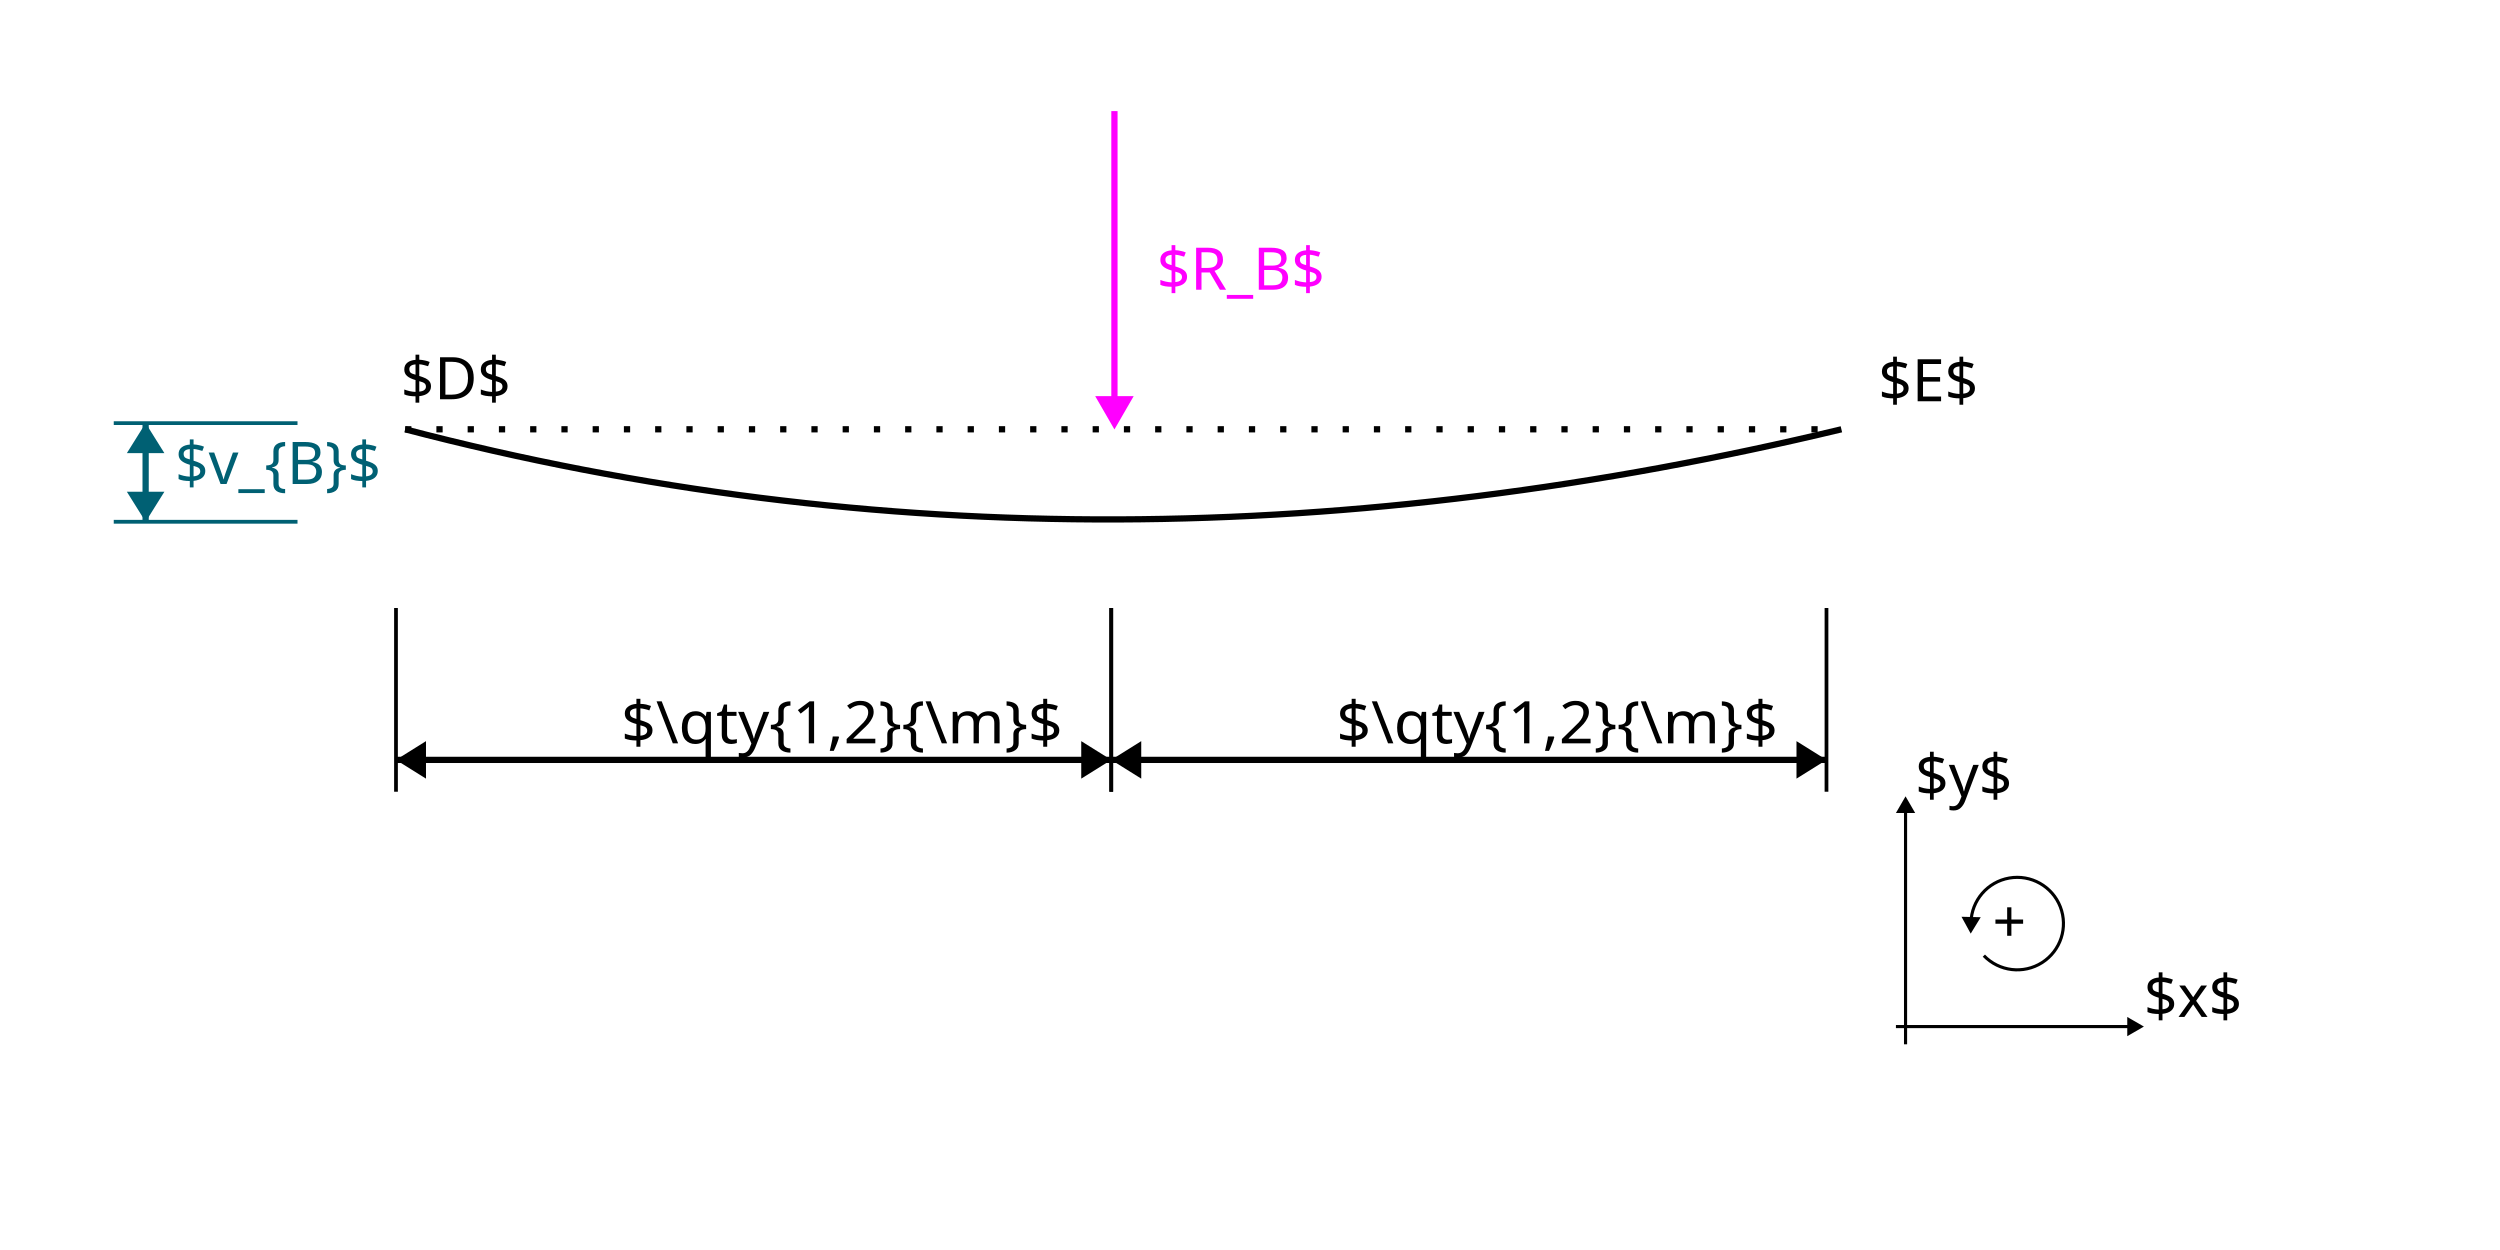
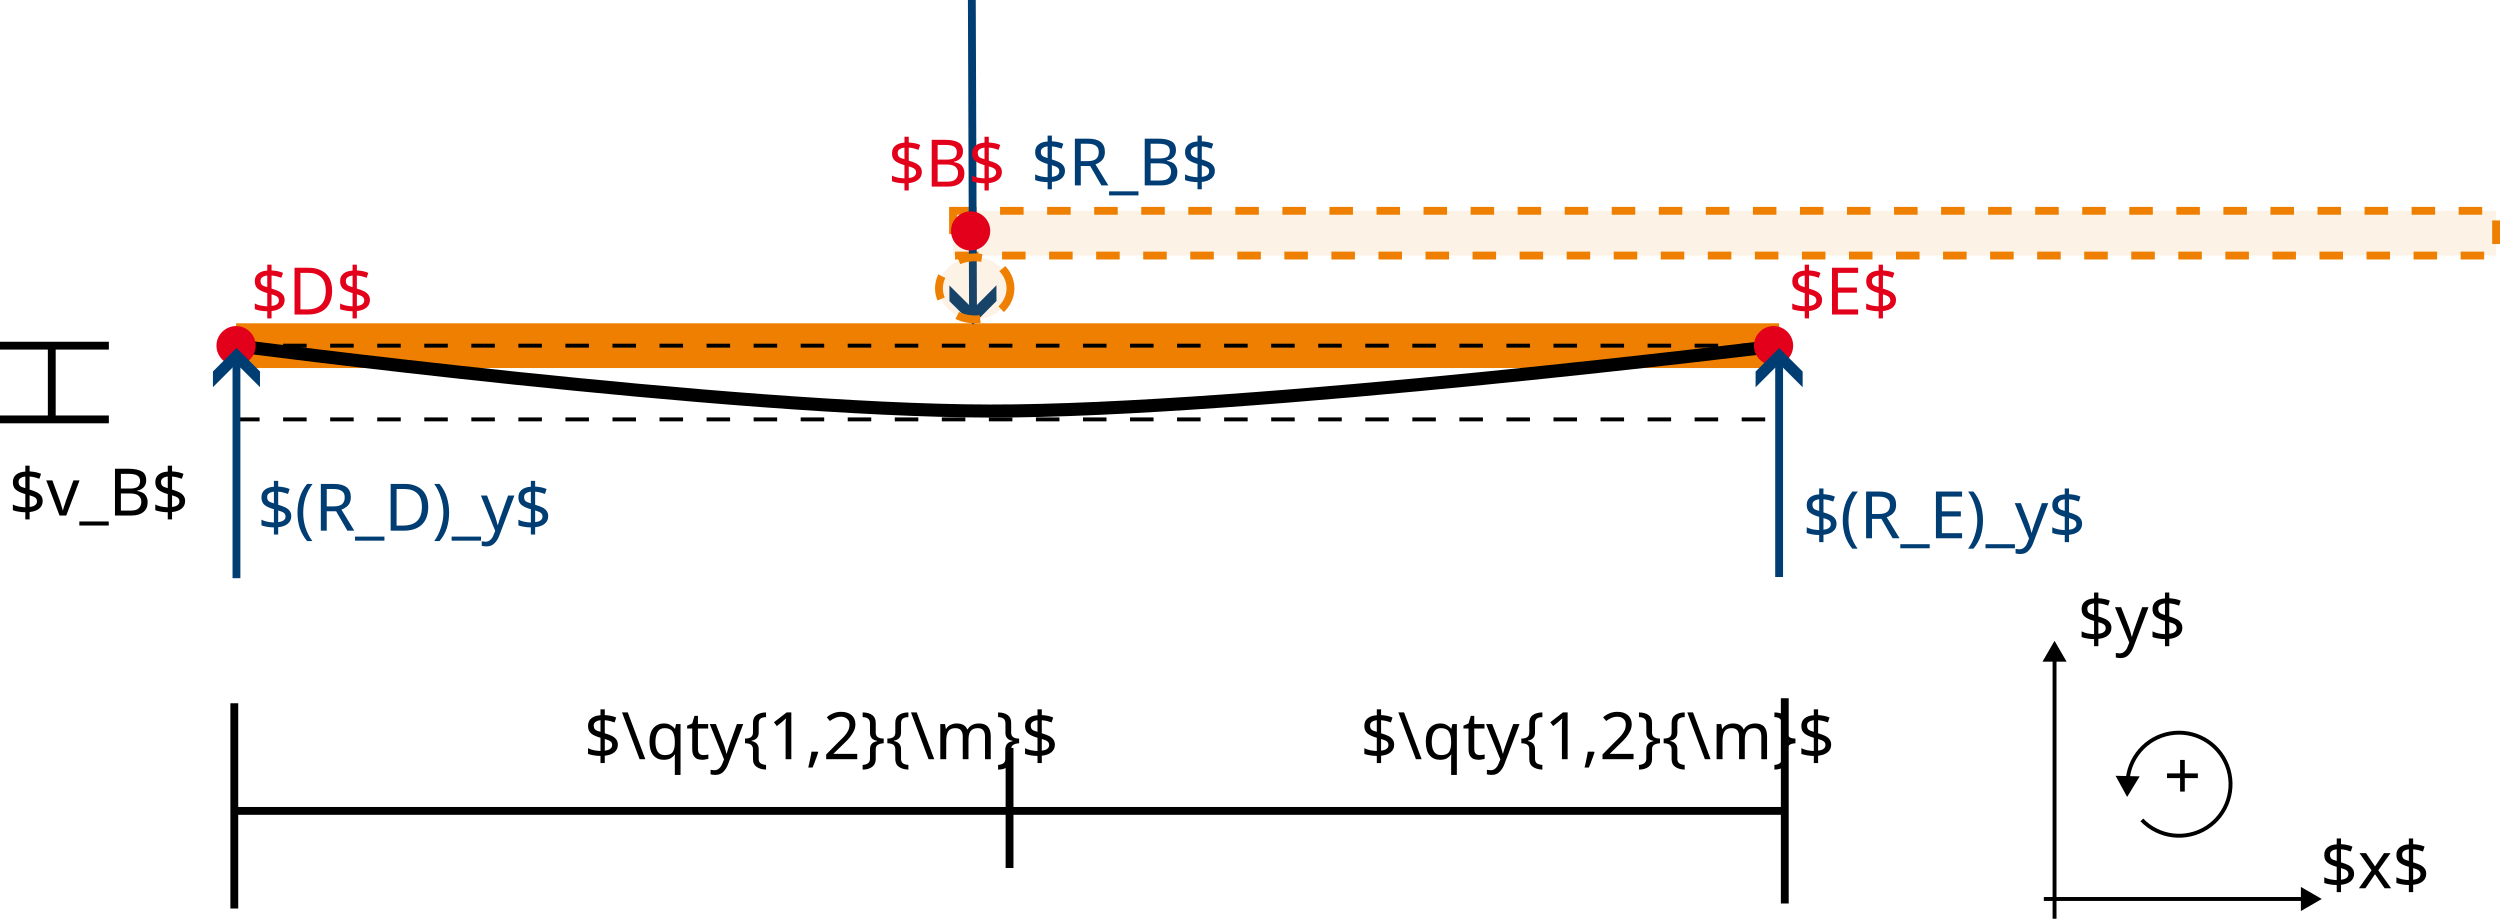
- <svg xmlns="http://www.w3.org/2000/svg" width="240mm" height="120mm" viewBox="0 0 240 120" version="1.1" id="svg8">
+ <svg xmlns="http://www.w3.org/2000/svg" width="191.284mm" height="70.296mm" viewBox="0 0 191.284 70.296" version="1.1" id="svg8">
  <defs id="defs2">
-     <marker orient="auto" refY="0" refX="0" id="DistanceStart-7-5-4" style="overflow:visible" markerWidth="1" markerHeight="1" viewBox="0 0 1 1" preserveAspectRatio="xMidYMid">
-       <g transform="scale(0.6)" id="g13-0-2-5">
-         <path d="m 0,-40 v 0" id="path11-0-2-9" />
-         <path d="M 0,0 8,5 V -5 Z" style="fill:context-stroke;fill-rule:evenodd;stroke:none" id="path12-1-7-7" />
-         <path d="M 0,-8 V 40" style="fill:none;stroke:context-stroke;stroke-width:1;stroke-linecap:square" id="path13-0-1-5" />
-       </g>
+     <marker style="overflow:visible" id="ArrowWideHeavy" refX="0" refY="0" orient="auto-start-reverse" markerWidth="1" markerHeight="1" viewBox="0 0 1 1" preserveAspectRatio="xMidYMid">
+       <path style="fill:context-stroke;fill-rule:evenodd;stroke:none" d="m 1,0 -3,3 h -2 l 3,-3 -3,-3 h 2 z" id="path3" />
    </marker>
-     <marker orient="auto" refY="0" refX="0" id="DistanceEnd-3-5-3" style="overflow:visible" markerWidth="1" markerHeight="1" viewBox="0 0 1 1" preserveAspectRatio="xMidYMid">
-       <g transform="scale(0.6)" id="g16-0-2-9">
-         <path d="m 0,-40 v 0" id="path14-0-1-0" />
-         <path d="M 0,0 -8,5 V -5 Z" style="fill:context-stroke;fill-rule:evenodd;stroke:none" id="path15-3-1-5" />
-         <path d="M 0,-8 V 40" style="fill:none;stroke:context-stroke;stroke-width:1;stroke-linecap:square" id="path16-8-0-5" />
-       </g>
+     <marker style="overflow:visible" id="ArrowWideHeavy-9" refX="0" refY="0" orient="auto-start-reverse" markerWidth="1" markerHeight="1" viewBox="0 0 1 1" preserveAspectRatio="xMidYMid">
+       <path style="fill:context-stroke;fill-rule:evenodd;stroke:none" d="m 1,0 -3,3 h -2 l 3,-3 -3,-3 h 2 z" id="path3-8" />
    </marker>
-     <marker style="overflow:visible" id="Triangle" refX="0" refY="0" orient="auto-start-reverse" markerWidth="1" markerHeight="1" viewBox="0 0 1 1" preserveAspectRatio="xMidYMid">
-       <path transform="scale(0.5)" style="fill:context-stroke;fill-rule:evenodd;stroke:context-stroke;stroke-width:1pt" d="M 5.77,0 -2.88,5 V -5 Z" id="path135" />
+     <marker style="overflow:visible" id="Triangle-9" refX="0" refY="0" orient="auto-start-reverse" markerWidth="1" markerHeight="1" viewBox="0 0 1 1" preserveAspectRatio="xMidYMid">
+       <path transform="scale(0.5)" style="fill:context-stroke;fill-rule:evenodd;stroke:context-stroke;stroke-width:1pt" d="M 5.77,0 -2.88,5 V -5 Z" id="path135-3" />
    </marker>
-     <marker style="overflow:visible" id="Triangle-8" refX="0" refY="0" orient="auto-start-reverse" markerWidth="1" markerHeight="1" viewBox="0 0 1 1" preserveAspectRatio="xMidYMid">
-       <path transform="scale(0.5)" style="fill:context-stroke;fill-rule:evenodd;stroke:context-stroke;stroke-width:1pt" d="M 5.77,0 -2.88,5 V -5 Z" id="path135-7" />
+     <marker style="overflow:visible" id="Triangle-8-8" refX="0" refY="0" orient="auto-start-reverse" markerWidth="1" markerHeight="1" viewBox="0 0 1 1" preserveAspectRatio="xMidYMid">
+       <path transform="scale(0.5)" style="fill:context-stroke;fill-rule:evenodd;stroke:context-stroke;stroke-width:1pt" d="M 5.77,0 -2.88,5 V -5 Z" id="path135-7-0" />
    </marker>
-     <marker orient="auto" refY="0" refX="0" id="DistanceStart" style="overflow:visible" markerWidth="1" markerHeight="1" viewBox="0 0 1 1" preserveAspectRatio="xMidYMid">
-       <g transform="scale(0.6)" id="g13">
-         <path d="m 0,-40 v 0" id="path11" />
-         <path d="M 0,0 8,5 V -5 Z" style="fill:context-stroke;fill-rule:evenodd;stroke:none" id="path12" />
-         <path d="M 0,-8 V 40" style="fill:none;stroke:context-stroke;stroke-width:1;stroke-linecap:square" id="path13" />
-       </g>
+     <marker style="overflow:visible" id="ArrowWideHeavy-2" refX="0" refY="0" orient="auto-start-reverse" markerWidth="1" markerHeight="1" viewBox="0 0 1 1" preserveAspectRatio="xMidYMid">
+       <path style="fill:context-stroke;fill-rule:evenodd;stroke:none" d="m 1,0 -3,3 h -2 l 3,-3 -3,-3 h 2 z" id="path3-4" />
    </marker>
-     <marker orient="auto" refY="0" refX="0" id="DistanceEnd" style="overflow:visible" markerWidth="1" markerHeight="1" viewBox="0 0 1 1" preserveAspectRatio="xMidYMid">
-       <g transform="scale(0.6)" id="g16">
-         <path d="m 0,-40 v 0" id="path14" />
-         <path d="M 0,0 -8,5 V -5 Z" style="fill:context-stroke;fill-rule:evenodd;stroke:none" id="path15" />
-         <path d="M 0,-8 V 40" style="fill:none;stroke:context-stroke;stroke-width:1;stroke-linecap:square" id="path16" />
-       </g>
+     <marker style="overflow:visible" id="Dot-1-1" refX="0" refY="0" orient="auto" markerWidth="1" markerHeight="1" viewBox="0 0 1 1" preserveAspectRatio="xMidYMid">
+       <path transform="scale(0.5)" style="fill:context-stroke;fill-rule:evenodd;stroke:none" d="M 5,0 C 5,2.76 2.76,5 0,5 -2.76,5 -5,2.76 -5,0 c 0,-2.76 2.3,-5 5,-5 2.76,0 5,2.24 5,5 z" id="path17-9-9" />
    </marker>
-     <marker orient="auto" refY="0" refX="0" id="DistanceStart-7-5-4-5" style="overflow:visible" markerWidth="1" markerHeight="1" viewBox="0 0 1 1" preserveAspectRatio="xMidYMid">
-       <g transform="scale(0.6)" id="g13-0-2-5-5">
-         <path d="m 0,-40 v 0" id="path11-0-2-9-5" />
-         <path d="M 0,0 8,5 V -5 Z" style="fill:context-stroke;fill-rule:evenodd;stroke:none" id="path12-1-7-7-8" />
-         <path d="M 0,-8 V 40" style="fill:none;stroke:context-stroke;stroke-width:1;stroke-linecap:square" id="path13-0-1-5-2" />
-       </g>
+     <marker style="overflow:visible" id="Dot-1-1-2" refX="0" refY="0" orient="auto" markerWidth="1" markerHeight="1" viewBox="0 0 1 1" preserveAspectRatio="xMidYMid">
+       <path transform="scale(0.5)" style="fill:context-stroke;fill-rule:evenodd;stroke:none" d="M 5,0 C 5,2.76 2.76,5 0,5 -2.76,5 -5,2.76 -5,0 c 0,-2.76 2.3,-5 5,-5 2.76,0 5,2.24 5,5 z" id="path17-9-9-0" />
    </marker>
-     <marker orient="auto" refY="0" refX="0" id="DistanceEnd-3-5-3-9" style="overflow:visible" markerWidth="1" markerHeight="1" viewBox="0 0 1 1" preserveAspectRatio="xMidYMid">
-       <g transform="scale(0.6)" id="g16-0-2-9-8">
-         <path d="m 0,-40 v 0" id="path14-0-1-0-2" />
-         <path d="M 0,0 -8,5 V -5 Z" style="fill:context-stroke;fill-rule:evenodd;stroke:none" id="path15-3-1-5-0" />
-         <path d="M 0,-8 V 40" style="fill:none;stroke:context-stroke;stroke-width:1;stroke-linecap:square" id="path16-8-0-5-7" />
-       </g>
+     <marker style="overflow:visible" id="Dot-1-1-26" refX="0" refY="0" orient="auto" markerWidth="1" markerHeight="1" viewBox="0 0 1 1" preserveAspectRatio="xMidYMid">
+       <path transform="scale(0.5)" style="fill:context-stroke;fill-rule:evenodd;stroke:none" d="M 5,0 C 5,2.76 2.76,5 0,5 -2.76,5 -5,2.76 -5,0 c 0,-2.76 2.3,-5 5,-5 2.76,0 5,2.24 5,5 z" id="path17-9-9-1" />
    </marker>
  </defs>
-   <g id="layer1" transform="translate(0,-177)">
-     <text xml:space="preserve" style="font-size:5.644px;font-family:'Noto Sans Inscriptional Parthian';-inkscape-font-specification:'Noto Sans Inscriptional Parthian';text-align:start;writing-mode:lr-tb;direction:ltr;text-anchor:start;fill:#000000;fill-opacity:1;stroke:none;stroke-width:0.6;stroke-miterlimit:35.2;stroke-dasharray:none;stroke-dashoffset:0;stroke-opacity:1" x="205.815" y="274.627" id="text6-5-6">
-       <tspan id="tspan6-0-03" style="fill:#000000;fill-opacity:1;stroke:none;stroke-width:0.6;stroke-dasharray:none" x="205.815" y="274.627">$x$</tspan>
+   <g id="layer1" transform="translate(-34.39053,-210.5521)">
+     <rect style="fill:#ee7f00;fill-opacity:1;stroke:none;stroke-width:0.6;stroke-miterlimit:35.2;stroke-dasharray:none;stroke-dashoffset:0;stroke-opacity:1" id="rect13" width="118.064" height="3.423" x="52.453" y="235.289" />
+     <rect style="fill:#ee7f00;fill-opacity:0.1;stroke:#ee7f00;stroke-width:0.6;stroke-miterlimit:35.2;stroke-dasharray:1.8, 1.8;stroke-dashoffset:0;stroke-opacity:1" id="rect13-4" width="118.064" height="3.423" x="107.311" y="226.682" />
+     <path style="fill:none;stroke:#000000;stroke-width:1;stroke-miterlimit:35.2;stroke-dasharray:none;stroke-opacity:1" d="m 52.453,237 c 0,0 37.781,4.97 57.668,5.003 19.887,0.033 60.396,-5.003 60.396,-5.003" id="path2" />
+     <text xml:space="preserve" style="font-size:5.014px;font-family:'Noto Sans Inscriptional Parthian';-inkscape-font-specification:'Noto Sans Inscriptional Parthian';text-align:start;writing-mode:lr-tb;direction:ltr;text-anchor:start;fill:#003d73;fill-opacity:1;stroke:none;stroke-width:0.6;stroke-miterlimit:35.2;stroke-dasharray:none;stroke-dashoffset:0;stroke-opacity:1" x="54.082" y="251.158" id="text6-5-1">
+       <tspan id="tspan6-0-0" style="fill:#003d73;fill-opacity:1;stroke:none;stroke-width:0.6;stroke-dasharray:none" x="54.082" y="251.158">$(R_D)_y$</tspan>
    </text>
-     <text xml:space="preserve" style="font-size:5.644px;font-family:'Noto Sans Inscriptional Parthian';-inkscape-font-specification:'Noto Sans Inscriptional Parthian';text-align:start;writing-mode:lr-tb;direction:ltr;text-anchor:start;fill:#000000;fill-opacity:1;stroke:none;stroke-width:0.6;stroke-miterlimit:35.2;stroke-dasharray:none;stroke-dashoffset:0;stroke-opacity:1" x="183.856" y="253.447" id="text6-5-6-5">
-       <tspan id="tspan6-0-03-9" style="fill:#000000;fill-opacity:1;stroke:none;stroke-width:0.6;stroke-dasharray:none" x="183.856" y="253.447">$y$</tspan>
+     <text xml:space="preserve" style="font-size:5.014px;font-family:'Noto Sans Inscriptional Parthian';-inkscape-font-specification:'Noto Sans Inscriptional Parthian';text-align:start;writing-mode:lr-tb;direction:ltr;text-anchor:start;fill:#003d73;fill-opacity:1;stroke:none;stroke-width:0.6;stroke-miterlimit:35.2;stroke-dasharray:none;stroke-dashoffset:0;stroke-opacity:1" x="172.318" y="251.738" id="text6-5-1-2">
+       <tspan id="tspan6-0-0-2" style="fill:#003d73;fill-opacity:1;stroke:none;stroke-width:0.6;stroke-dasharray:none" x="172.318" y="251.738">$(R_E)_y$</tspan>
    </text>
-     <path style="fill:#000000;fill-opacity:1;stroke:#000000;stroke-width:0.6;stroke-miterlimit:35.2;stroke-dasharray:none;stroke-dashoffset:0;stroke-opacity:1;marker-start:url(#DistanceStart-7-5-4);marker-end:url(#DistanceEnd-3-5-3)" d="M 106.679,249.949 H 38.015" id="path6-6-8-3" />
-     <text xml:space="preserve" style="font-size:5.749px;font-family:'Noto Sans Inscriptional Parthian';-inkscape-font-specification:'Noto Sans Inscriptional Parthian';text-align:start;writing-mode:lr-tb;direction:ltr;text-anchor:start;fill:#000000;fill-opacity:1;stroke:none;stroke-width:0.6;stroke-miterlimit:35.2;stroke-dasharray:none;stroke-dashoffset:0;stroke-opacity:1" x="58.527" y="252.98" id="text7-4-7-2" transform="scale(1.018598,0.9817419)">
-       <tspan id="tspan7-0-6-6" style="stroke:none;stroke-width:0.6" x="58.527" y="252.98">$\qty{1,2}{\m}$</tspan>
+     <g id="g18" transform="translate(35.83017,-12.81886)">
+       <text xml:space="preserve" style="font-size:5.014px;font-family:'Noto Sans Inscriptional Parthian';-inkscape-font-specification:'Noto Sans Inscriptional Parthian';text-align:start;writing-mode:lr-tb;direction:ltr;text-anchor:start;fill:#000000;fill-opacity:1;stroke:none;stroke-width:0.6;stroke-miterlimit:35.2;stroke-dasharray:none;stroke-dashoffset:0;stroke-opacity:1" x="176.087" y="291.335" id="text6-5-6-3">
+         <tspan id="tspan6-0-03-90" style="fill:#000000;fill-opacity:1;stroke:none;stroke-width:0.6;stroke-dasharray:none" x="176.087" y="291.335">$x$</tspan>
+       </text>
+       <text xml:space="preserve" style="font-size:5.014px;font-family:'Noto Sans Inscriptional Parthian';-inkscape-font-specification:'Noto Sans Inscriptional Parthian';text-align:start;writing-mode:lr-tb;direction:ltr;text-anchor:start;fill:#000000;fill-opacity:1;stroke:none;stroke-width:0.6;stroke-miterlimit:35.2;stroke-dasharray:none;stroke-dashoffset:0;stroke-opacity:1" x="157.521" y="272.521" id="text6-5-6-5-5">
+         <tspan id="tspan6-0-03-9-2" style="fill:#000000;fill-opacity:1;stroke:none;stroke-width:0.6;stroke-dasharray:none" x="157.521" y="272.521">$y$</tspan>
+       </text>
+       <path style="fill:#000000;fill-opacity:1;stroke:#000000;stroke-width:0.3;stroke-miterlimit:35.2;stroke-dasharray:none;stroke-dashoffset:0;stroke-opacity:1;marker-end:url(#Triangle-9)" d="M 155.761,293.667 V 273.467" id="path7-2" />
+       <path style="fill:#000000;fill-opacity:1;stroke:#000000;stroke-width:0.3;stroke-miterlimit:35.2;stroke-dasharray:none;stroke-dashoffset:0;stroke-opacity:1;marker-end:url(#Triangle-8-8)" d="m 154.941,292.155 h 20.2" id="path7-0-7" />
+       <path style="fill:none;fill-opacity:1;stroke:#000000;stroke-width:0.3;stroke-miterlimit:35.2;stroke-dasharray:none;stroke-dashoffset:0;stroke-opacity:1;marker-start:url(#Triangle-9)" id="path8-3" d="m 161.341,283.283 a 3.944,3.944 0 0 1 3.26,-3.793 3.944,3.944 0 0 1 4.358,2.454 3.944,3.944 0 0 1 -1.553,4.754 3.944,3.944 0 0 1 -4.966,-0.592" />
+       <text xml:space="preserve" style="font-size:5.014px;font-family:'Noto Sans Inscriptional Parthian';-inkscape-font-specification:'Noto Sans Inscriptional Parthian';text-align:start;writing-mode:lr-tb;direction:ltr;text-anchor:start;fill:#000000;fill-opacity:1;stroke:none;stroke-width:0.3;stroke-miterlimit:35.2;stroke-dasharray:none;stroke-dashoffset:0;stroke-opacity:1" x="164.118" y="284.501" id="text8-7">
+         <tspan id="tspan8-9" style="fill:#000000;fill-opacity:1;stroke:none;stroke-width:0.3" x="164.118" y="284.501">+</tspan>
+       </text>
+     </g>
+     <path style="fill-opacity:1;stroke:#000000;stroke-width:0.6;stroke-miterlimit:35.2;stroke-dasharray:none;stroke-opacity:1" d="m 52.318,264.361 v 8.236 7.469" id="path9" />
+     <path style="fill-opacity:1;stroke:#000000;stroke-width:0.6;stroke-miterlimit:35.2;stroke-dasharray:none;stroke-opacity:1" d="m 170.95,263.977 v 8.236 7.469" id="path4-6" />
+     <path style="fill-opacity:1;stroke:#000000;stroke-width:0.6;stroke-miterlimit:35.2;stroke-dasharray:none;stroke-opacity:1" d="m 111.634,267.78 v 4.817 4.368" id="path4-6-2-5-5" />
+     <text xml:space="preserve" style="font-size:5.014px;font-family:'Noto Sans Inscriptional Parthian';-inkscape-font-specification:'Noto Sans Inscriptional Parthian';text-align:start;writing-mode:lr-tb;direction:ltr;text-anchor:start;fill:#000000;fill-opacity:1;stroke:none;stroke-width:0.6;stroke-miterlimit:35.2;stroke-dasharray:none;stroke-opacity:1" x="79.069" y="268.642" id="text4-8-3-0">
+       <tspan id="tspan4-2-5-2" style="fill:#000000;fill-opacity:1;stroke:none;stroke-width:0.6" x="79.069" y="268.642">$\qty{1,2}{\m}$</tspan>
    </text>
-     <path style="fill:#000000;fill-opacity:1;stroke:#000000;stroke-width:0.6;stroke-miterlimit:35.2;stroke-dasharray:none;stroke-dashoffset:0;stroke-opacity:1;marker-start:url(#DistanceStart-7-5-4-5);marker-end:url(#DistanceEnd-3-5-3-9)" d="M 175.343,249.949 H 106.679" id="path6-6-8-3-8" />
-     <text xml:space="preserve" style="font-size:5.749px;font-family:'Noto Sans Inscriptional Parthian';-inkscape-font-specification:'Noto Sans Inscriptional Parthian';text-align:start;writing-mode:lr-tb;direction:ltr;text-anchor:start;fill:#000000;fill-opacity:1;stroke:none;stroke-width:0.6;stroke-miterlimit:35.2;stroke-dasharray:none;stroke-dashoffset:0;stroke-opacity:1" x="125.937" y="252.98" id="text7-4-7-2-5" transform="scale(1.018598,0.9817419)">
-       <tspan id="tspan7-0-6-6-8" style="stroke:none;stroke-width:0.6" x="125.937" y="252.98">$\qty{1,2}{\m}$</tspan>
+     <text xml:space="preserve" style="font-size:5.014px;font-family:'Noto Sans Inscriptional Parthian';-inkscape-font-specification:'Noto Sans Inscriptional Parthian';text-align:start;writing-mode:lr-tb;direction:ltr;text-anchor:start;fill:#000000;fill-opacity:1;stroke:none;stroke-width:0.6;stroke-miterlimit:35.2;stroke-dasharray:none;stroke-opacity:1" x="138.467" y="268.642" id="text4-8-3-0-5">
+       <tspan id="tspan4-2-5-2-9" style="fill:#000000;fill-opacity:1;stroke:none;stroke-width:0.6" x="138.467" y="268.642">$\qty{1,2}{\m}$</tspan>
    </text>
-     <path style="fill:#000000;fill-opacity:1;stroke:#000000;stroke-width:0.3;stroke-miterlimit:35.2;stroke-dasharray:none;stroke-dashoffset:0;stroke-opacity:1;marker-end:url(#Triangle)" d="M 182.933,277.253 V 254.513" id="path7" />
-     <path style="fill:#000000;fill-opacity:1;stroke:#000000;stroke-width:0.3;stroke-miterlimit:35.2;stroke-dasharray:none;stroke-dashoffset:0;stroke-opacity:1;marker-end:url(#Triangle-8)" d="m 182.009,275.551 h 22.74" id="path7-0" />
-     <path style="fill:none;fill-opacity:1;stroke:#000000;stroke-width:0.3;stroke-miterlimit:35.2;stroke-dasharray:none;stroke-dashoffset:0;stroke-opacity:1;marker-start:url(#Triangle)" id="path8" d="m 189.214,265.563 a 4.44,4.44 0 0 1 3.67,-4.27 4.44,4.44 0 0 1 4.906,2.763 4.44,4.44 0 0 1 -1.749,5.352 4.44,4.44 0 0 1 -5.591,-0.666" />
-     <text xml:space="preserve" style="font-size:5.644px;font-family:'Noto Sans Inscriptional Parthian';-inkscape-font-specification:'Noto Sans Inscriptional Parthian';text-align:start;writing-mode:lr-tb;direction:ltr;text-anchor:start;fill:#000000;fill-opacity:1;stroke:none;stroke-width:0.3;stroke-miterlimit:35.2;stroke-dasharray:none;stroke-dashoffset:0;stroke-opacity:1" x="191.282" y="267.463" id="text8">
-       <tspan id="tspan8" style="fill:#000000;fill-opacity:1;stroke:none;stroke-width:0.3" x="191.282" y="267.463">+</tspan>
+     <path style="fill:#000000;fill-opacity:1;stroke:#000000;stroke-width:0.3;stroke-miterlimit:35.2;stroke-dasharray:1.8, 1.8;stroke-dashoffset:0;stroke-opacity:1" d="M 52.453,237 H 170.517" id="path10-0" />
+     <path style="fill:#000000;fill-opacity:1;stroke:#000000;stroke-width:0.3;stroke-miterlimit:35.2;stroke-dasharray:1.8, 1.8;stroke-dashoffset:0;stroke-opacity:1" d="M 52.453,242.641 H 170.517" id="path9-9" />
+     <g id="g10" transform="matrix(0.8883173,0,0,0.8883173,17.52668,35.28932)" style="stroke-width:1.126">
+       <path style="fill-opacity:1;stroke:#000000;stroke-width:0.675;stroke-miterlimit:35.2;stroke-dasharray:none;stroke-opacity:1" d="M 28.36,227.071 H 23.443 18.984" id="path4-61-7" />
+       <path style="fill-opacity:1;stroke:#000000;stroke-width:0.675;stroke-miterlimit:35.2;stroke-dasharray:none;stroke-opacity:1" d="M 28.36,233.421 H 23.443 18.984" id="path4-61-7-2" />
+       <path style="fill:#000000;fill-opacity:1;stroke:#000000;stroke-width:0.675;stroke-miterlimit:35.2;stroke-dasharray:none;stroke-dashoffset:0;stroke-opacity:1" d="m 23.443,227.071 v 6.35" id="path11-2" />
+     </g>
+     <text xml:space="preserve" style="font-size:5.014px;font-family:'Noto Sans Inscriptional Parthian';-inkscape-font-specification:'Noto Sans Inscriptional Parthian';text-align:start;writing-mode:lr-tb;direction:ltr;text-anchor:start;fill:#000000;fill-opacity:1;stroke:none;stroke-width:0.6;stroke-miterlimit:35.2;stroke-dasharray:none;stroke-dashoffset:0;stroke-opacity:1" x="35.063" y="249.998" id="text10">
+       <tspan id="tspan10" style="stroke:none;stroke-width:0.6" x="35.063" y="249.998">$v_B$</tspan>
    </text>
-     <text xml:space="preserve" style="font-size:5.644px;font-family:'Noto Sans Inscriptional Parthian';-inkscape-font-specification:'Noto Sans Inscriptional Parthian';text-align:start;writing-mode:lr-tb;direction:ltr;text-anchor:start;fill:#006073;fill-opacity:1;stroke:none;stroke-width:0.6;stroke-miterlimit:35.2;stroke-opacity:1" x="16.801" y="223.459" id="text4-6-7">
-       <tspan id="tspan4-7-1" style="fill:#006073;fill-opacity:1;stroke:none;stroke-width:0.6;stroke-opacity:1" x="16.801" y="223.459">$v_{B}$</tspan>
+     <path style="fill:none;fill-opacity:1;stroke:#003d73;stroke-width:0.6;stroke-miterlimit:35.2;stroke-dasharray:none;stroke-dashoffset:0;stroke-opacity:1;marker-end:url(#ArrowWideHeavy-2)" d="m 108.749,210.553 0.091,24.234" id="path11-3" />
+     <text xml:space="preserve" style="font-size:5.014px;font-family:'Noto Sans Inscriptional Parthian';-inkscape-font-specification:'Noto Sans Inscriptional Parthian';text-align:start;writing-mode:lr-tb;direction:ltr;text-anchor:start;fill:#003d74;fill-opacity:1;stroke:none;stroke-width:0.6;stroke-miterlimit:35.2;stroke-dasharray:none;stroke-dashoffset:0;stroke-opacity:1" x="113.282" y="224.74" id="text11-4">
+       <tspan id="tspan11-0" style="fill:#003d74;fill-opacity:1;stroke:none;stroke-width:0.6;stroke-opacity:1" x="113.282" y="224.74">$R_B$</tspan>
    </text>
-     <text xml:space="preserve" style="font-size:5.644px;font-family:'Noto Sans Inscriptional Parthian';-inkscape-font-specification:'Noto Sans Inscriptional Parthian';text-align:start;writing-mode:lr-tb;direction:ltr;text-anchor:start;fill:#000000;fill-opacity:1;stroke:none;stroke-width:0.6;stroke-miterlimit:35.2" x="38.467" y="215.33" id="text4-1-5">
-       <tspan id="tspan4-0-1" style="fill:#000000;fill-opacity:1;stroke:none;stroke-width:0.6" x="38.467" y="215.33">$D$</tspan>
+     <path style="fill:#8bad3f;fill-opacity:1;stroke:#000000;stroke-width:0.6;stroke-miterlimit:35.2;stroke-dasharray:none;stroke-dashoffset:0;stroke-opacity:1" d="M 52.318,272.597 H 170.95" id="path13-3" />
+     <text xml:space="preserve" style="font-size:5.014px;font-family:'Noto Sans Inscriptional Parthian';-inkscape-font-specification:'Noto Sans Inscriptional Parthian';text-align:start;writing-mode:lr-tb;direction:ltr;text-anchor:start;fill:#e2001a;fill-opacity:1;stroke:none;stroke-width:0.6;stroke-miterlimit:35.2;stroke-dasharray:none;stroke-dashoffset:0;stroke-opacity:1" x="53.574" y="234.616" id="text6-5-1-4-9-4">
+       <tspan id="tspan6-0-0-7-1-5" style="fill:#e2001a;fill-opacity:1;stroke:none;stroke-width:0.6;stroke-dasharray:none" x="53.574" y="234.616">$D$</tspan>
    </text>
-     <text xml:space="preserve" style="font-size:5.644px;font-family:'Noto Sans Inscriptional Parthian';-inkscape-font-specification:'Noto Sans Inscriptional Parthian';text-align:start;writing-mode:lr-tb;direction:ltr;text-anchor:start;fill:#ff00ff;fill-opacity:1;stroke:none;stroke-width:0.6;stroke-miterlimit:35.2" x="111.051" y="204.81" id="text4-1-5-7">
-       <tspan id="tspan4-0-1-4" style="fill:#ff00ff;fill-opacity:1;stroke:none;stroke-width:0.6" x="111.051" y="204.81">$R_B$</tspan>
+     <path style="fill:#00aba4;stroke:#e2001a;stroke-width:0.6;stroke-miterlimit:35.2;stroke-opacity:1;marker-end:url(#Dot-1-1)" d="m 51.188,237 h 1.265" id="path1-0-8" />
+     <text xml:space="preserve" style="font-size:5.014px;font-family:'Noto Sans Inscriptional Parthian';-inkscape-font-specification:'Noto Sans Inscriptional Parthian';text-align:start;writing-mode:lr-tb;direction:ltr;text-anchor:start;fill:#e2001a;fill-opacity:1;stroke:none;stroke-width:0.6;stroke-miterlimit:35.2;stroke-dasharray:none;stroke-dashoffset:0;stroke-opacity:1" x="102.33" y="224.828" id="text6-5-1-4-9-4-6">
+       <tspan id="tspan6-0-0-7-1-5-50" style="fill:#e2001a;fill-opacity:1;stroke:none;stroke-width:0.6;stroke-dasharray:none" x="102.33" y="224.828">$B$</tspan>
    </text>
-     <text xml:space="preserve" style="font-size:5.644px;font-family:'Noto Sans Inscriptional Parthian';-inkscape-font-specification:'Noto Sans Inscriptional Parthian';text-align:start;writing-mode:lr-tb;direction:ltr;text-anchor:start;fill:#000000;fill-opacity:1;stroke:none;stroke-width:0.6;stroke-miterlimit:35.2" x="180.321" y="215.522" id="text4-1-6-58">
-       <tspan id="tspan4-0-5-5" style="fill:#000000;fill-opacity:1;stroke:none;stroke-width:0.6" x="180.321" y="215.522">$E$</tspan>
+     <path style="fill:#00aba4;stroke:#e2001a;stroke-width:0.6;stroke-miterlimit:35.2;stroke-opacity:1;marker-end:url(#Dot-1-1-26)" d="m 107.391,228.221 h 1.265" id="path1-0-8-4" />
+     <text xml:space="preserve" style="font-size:5.014px;font-family:'Noto Sans Inscriptional Parthian';-inkscape-font-specification:'Noto Sans Inscriptional Parthian';text-align:start;writing-mode:lr-tb;direction:ltr;text-anchor:start;fill:#e2001a;fill-opacity:1;stroke:none;stroke-width:0.6;stroke-miterlimit:35.2;stroke-dasharray:none;stroke-dashoffset:0;stroke-opacity:1" x="171.212" y="234.616" id="text6-5-1-4-9-4-4">
+       <tspan id="tspan6-0-0-7-1-5-5" style="fill:#e2001a;fill-opacity:1;stroke:none;stroke-width:0.6;stroke-dasharray:none" x="171.212" y="234.616">$E$</tspan>
    </text>
-     <path style="fill:#000000;fill-opacity:1;stroke:#000000;stroke-width:0.6;stroke-miterlimit:35.2;stroke-dasharray:0.6, 2.4;stroke-dashoffset:0;stroke-opacity:1" d="m 38.894,218.212 h 62.33 75.551" id="path6-3" />
-     <path style="fill:#000000;fill-opacity:1;stroke:#006073;stroke-width:0.6;stroke-miterlimit:35.2;stroke-dasharray:none;stroke-dashoffset:0;stroke-opacity:1;marker-start:url(#DistanceStart);marker-end:url(#DistanceEnd)" d="m 13.98,227.089 v -9.47" id="path10" />
-     <path style="fill:none;stroke:#000000;stroke-width:0.6;stroke-miterlimit:35.2;stroke-opacity:1" d="m 38.894,218.212 c 45.315,11.85 91.204,11.223 137.88,0" id="path19" />
-     <path style="fill:#ff00ff;stroke:#ff00ff;stroke-width:0.6;stroke-miterlimit:35.2;stroke-opacity:1;marker-start:url(#Triangle);fill-opacity:1" d="M 106.986,216.095 V 187.666" id="path1" />
+     <path style="fill:#00aba4;stroke:#e2001a;stroke-width:0.6;stroke-miterlimit:35.2;stroke-opacity:1;marker-end:url(#Dot-1-1-2)" d="m 168.826,237 h 1.265" id="path1-0-8-9" />
+     <path style="fill:none;stroke:#003d73;stroke-width:0.6;stroke-miterlimit:35.2;stroke-dasharray:none;stroke-opacity:1;marker-start:url(#ArrowWideHeavy-9)" d="m 170.518,237.783 v 16.919" id="path2-5" />
+     <path style="fill:none;stroke:#003d73;stroke-width:0.6;stroke-miterlimit:35.2;stroke-dasharray:none;stroke-opacity:1;marker-start:url(#ArrowWideHeavy)" d="m 52.483,237.775 v 17.017" id="path4" />
+     <ellipse style="fill:#ee7f00;fill-opacity:0.1;stroke:#ee7f00;stroke-width:0.6;stroke-miterlimit:35.2;stroke-dasharray:1.8, 1.8;stroke-dashoffset:0;stroke-opacity:1" id="path1" cx="108.97" cy="232.615" rx="2.737" ry="2.374" />
  </g>
</svg>
